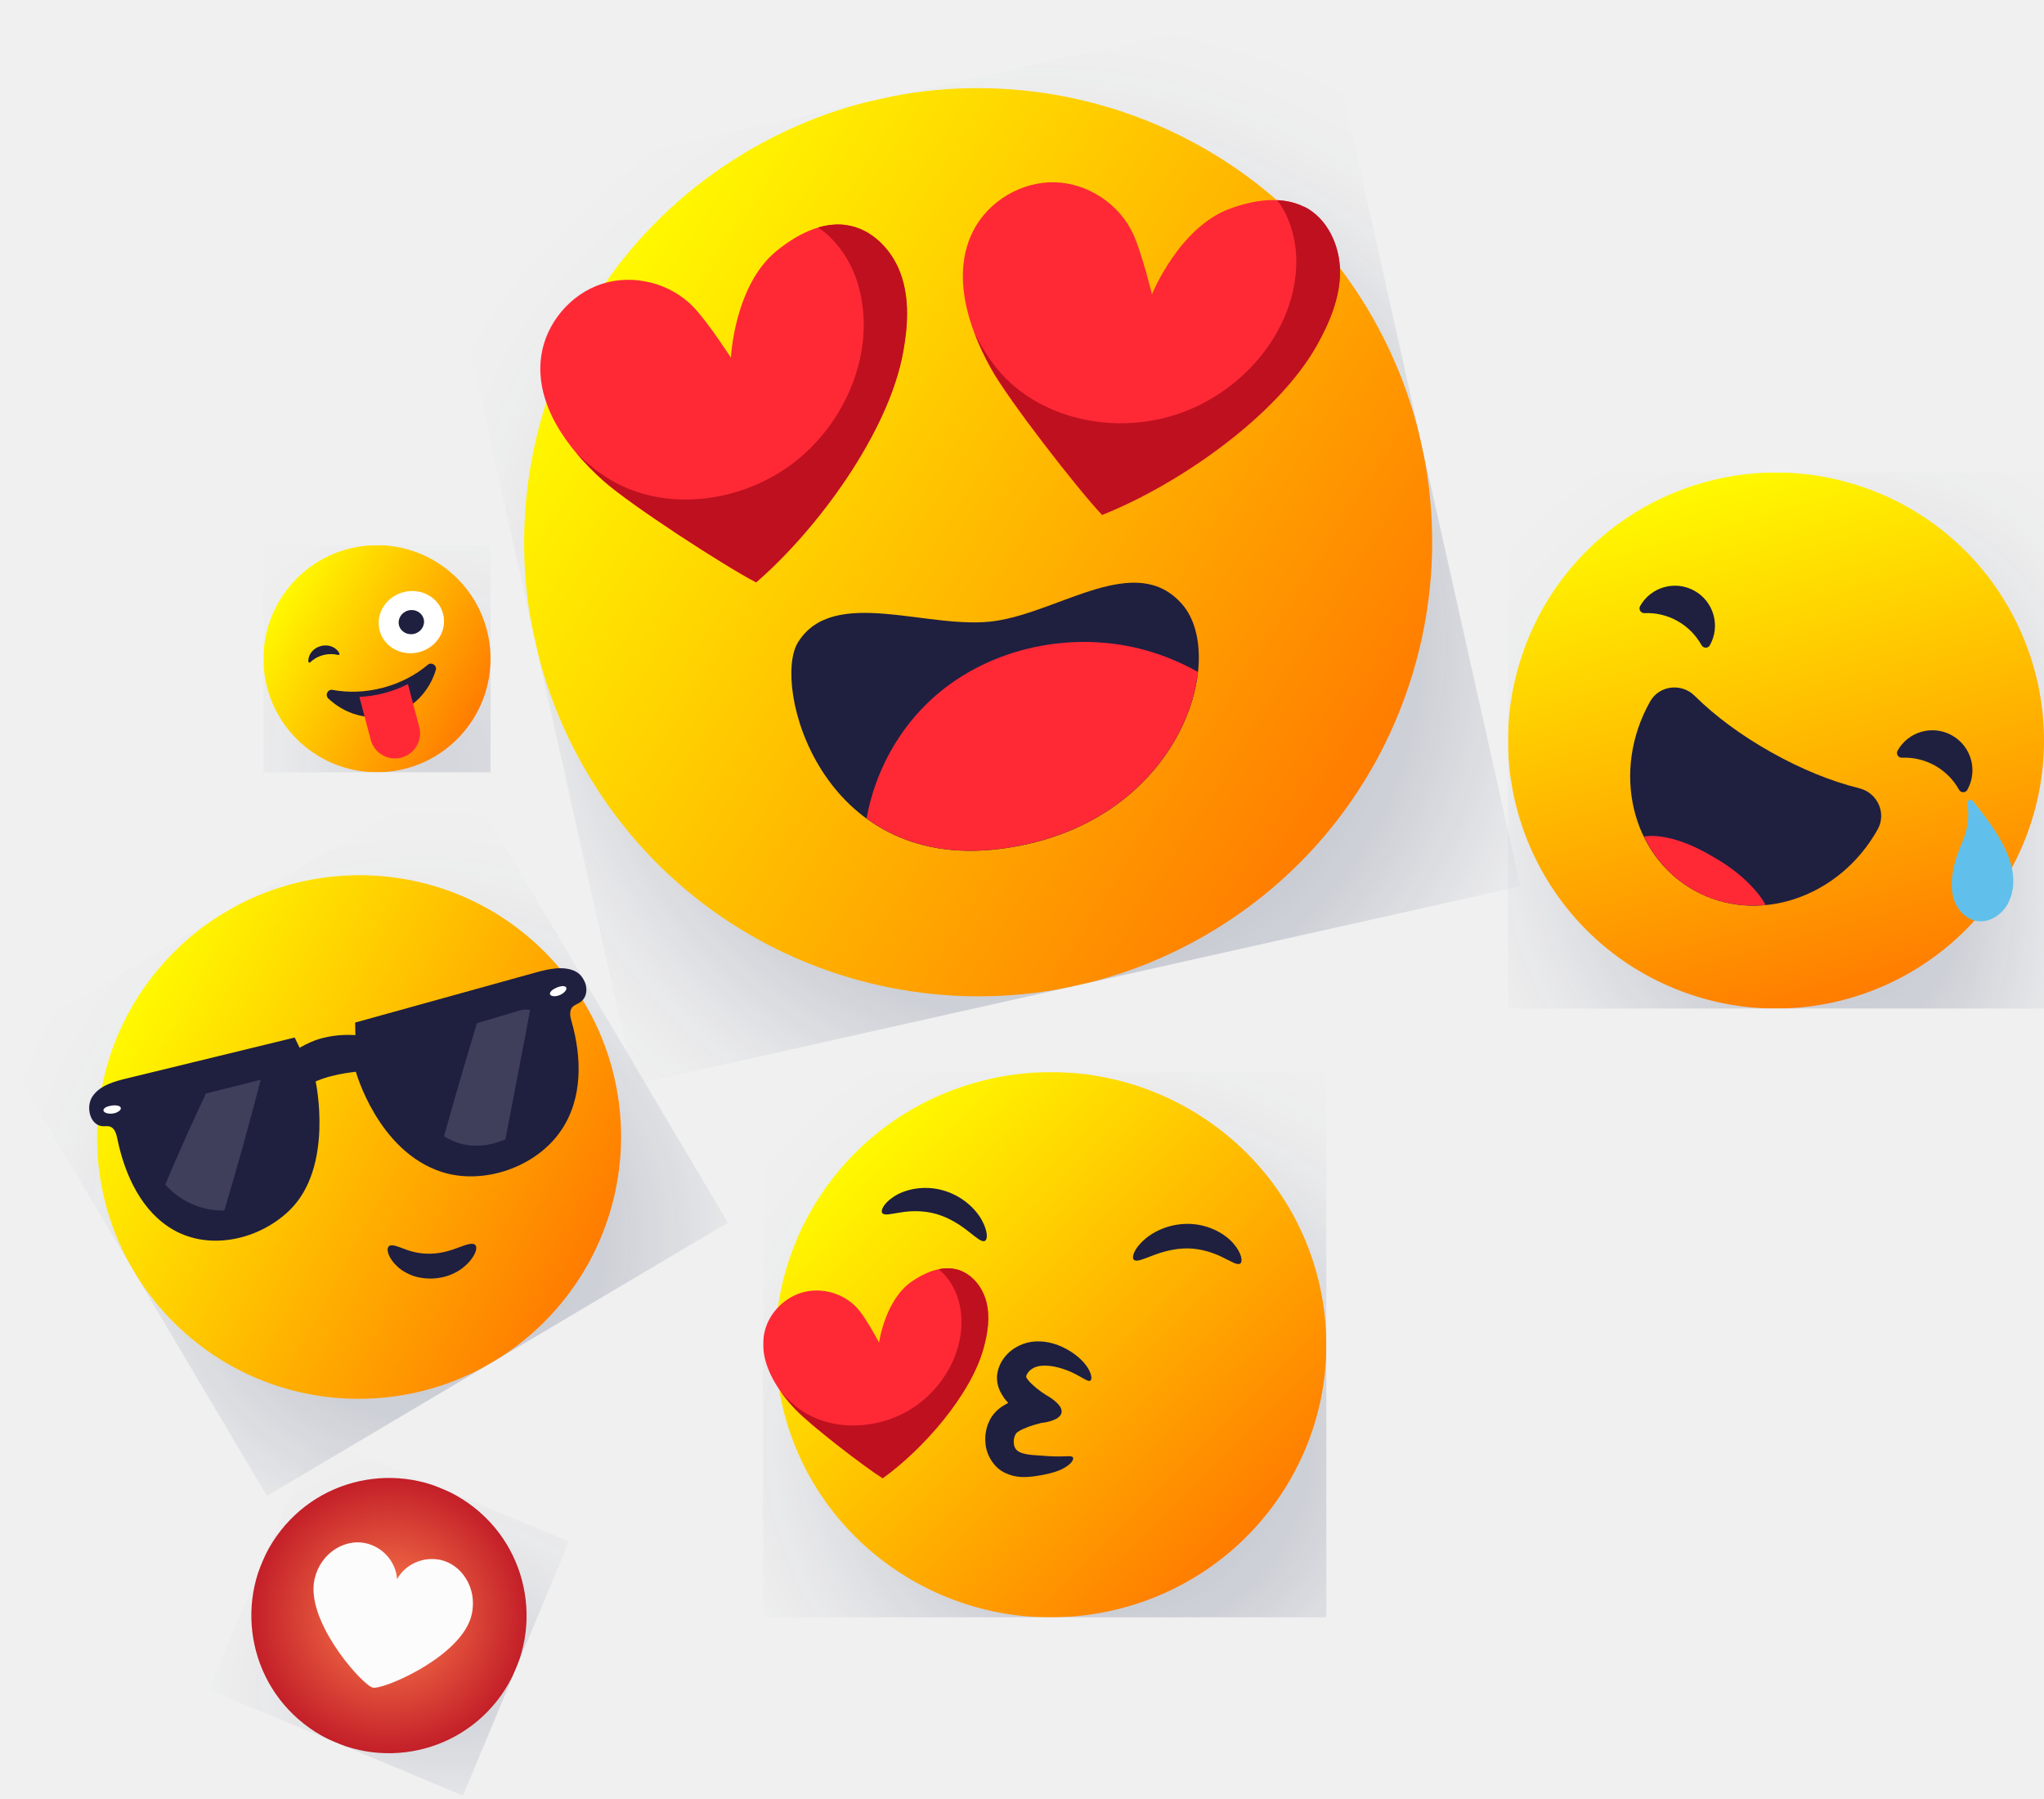
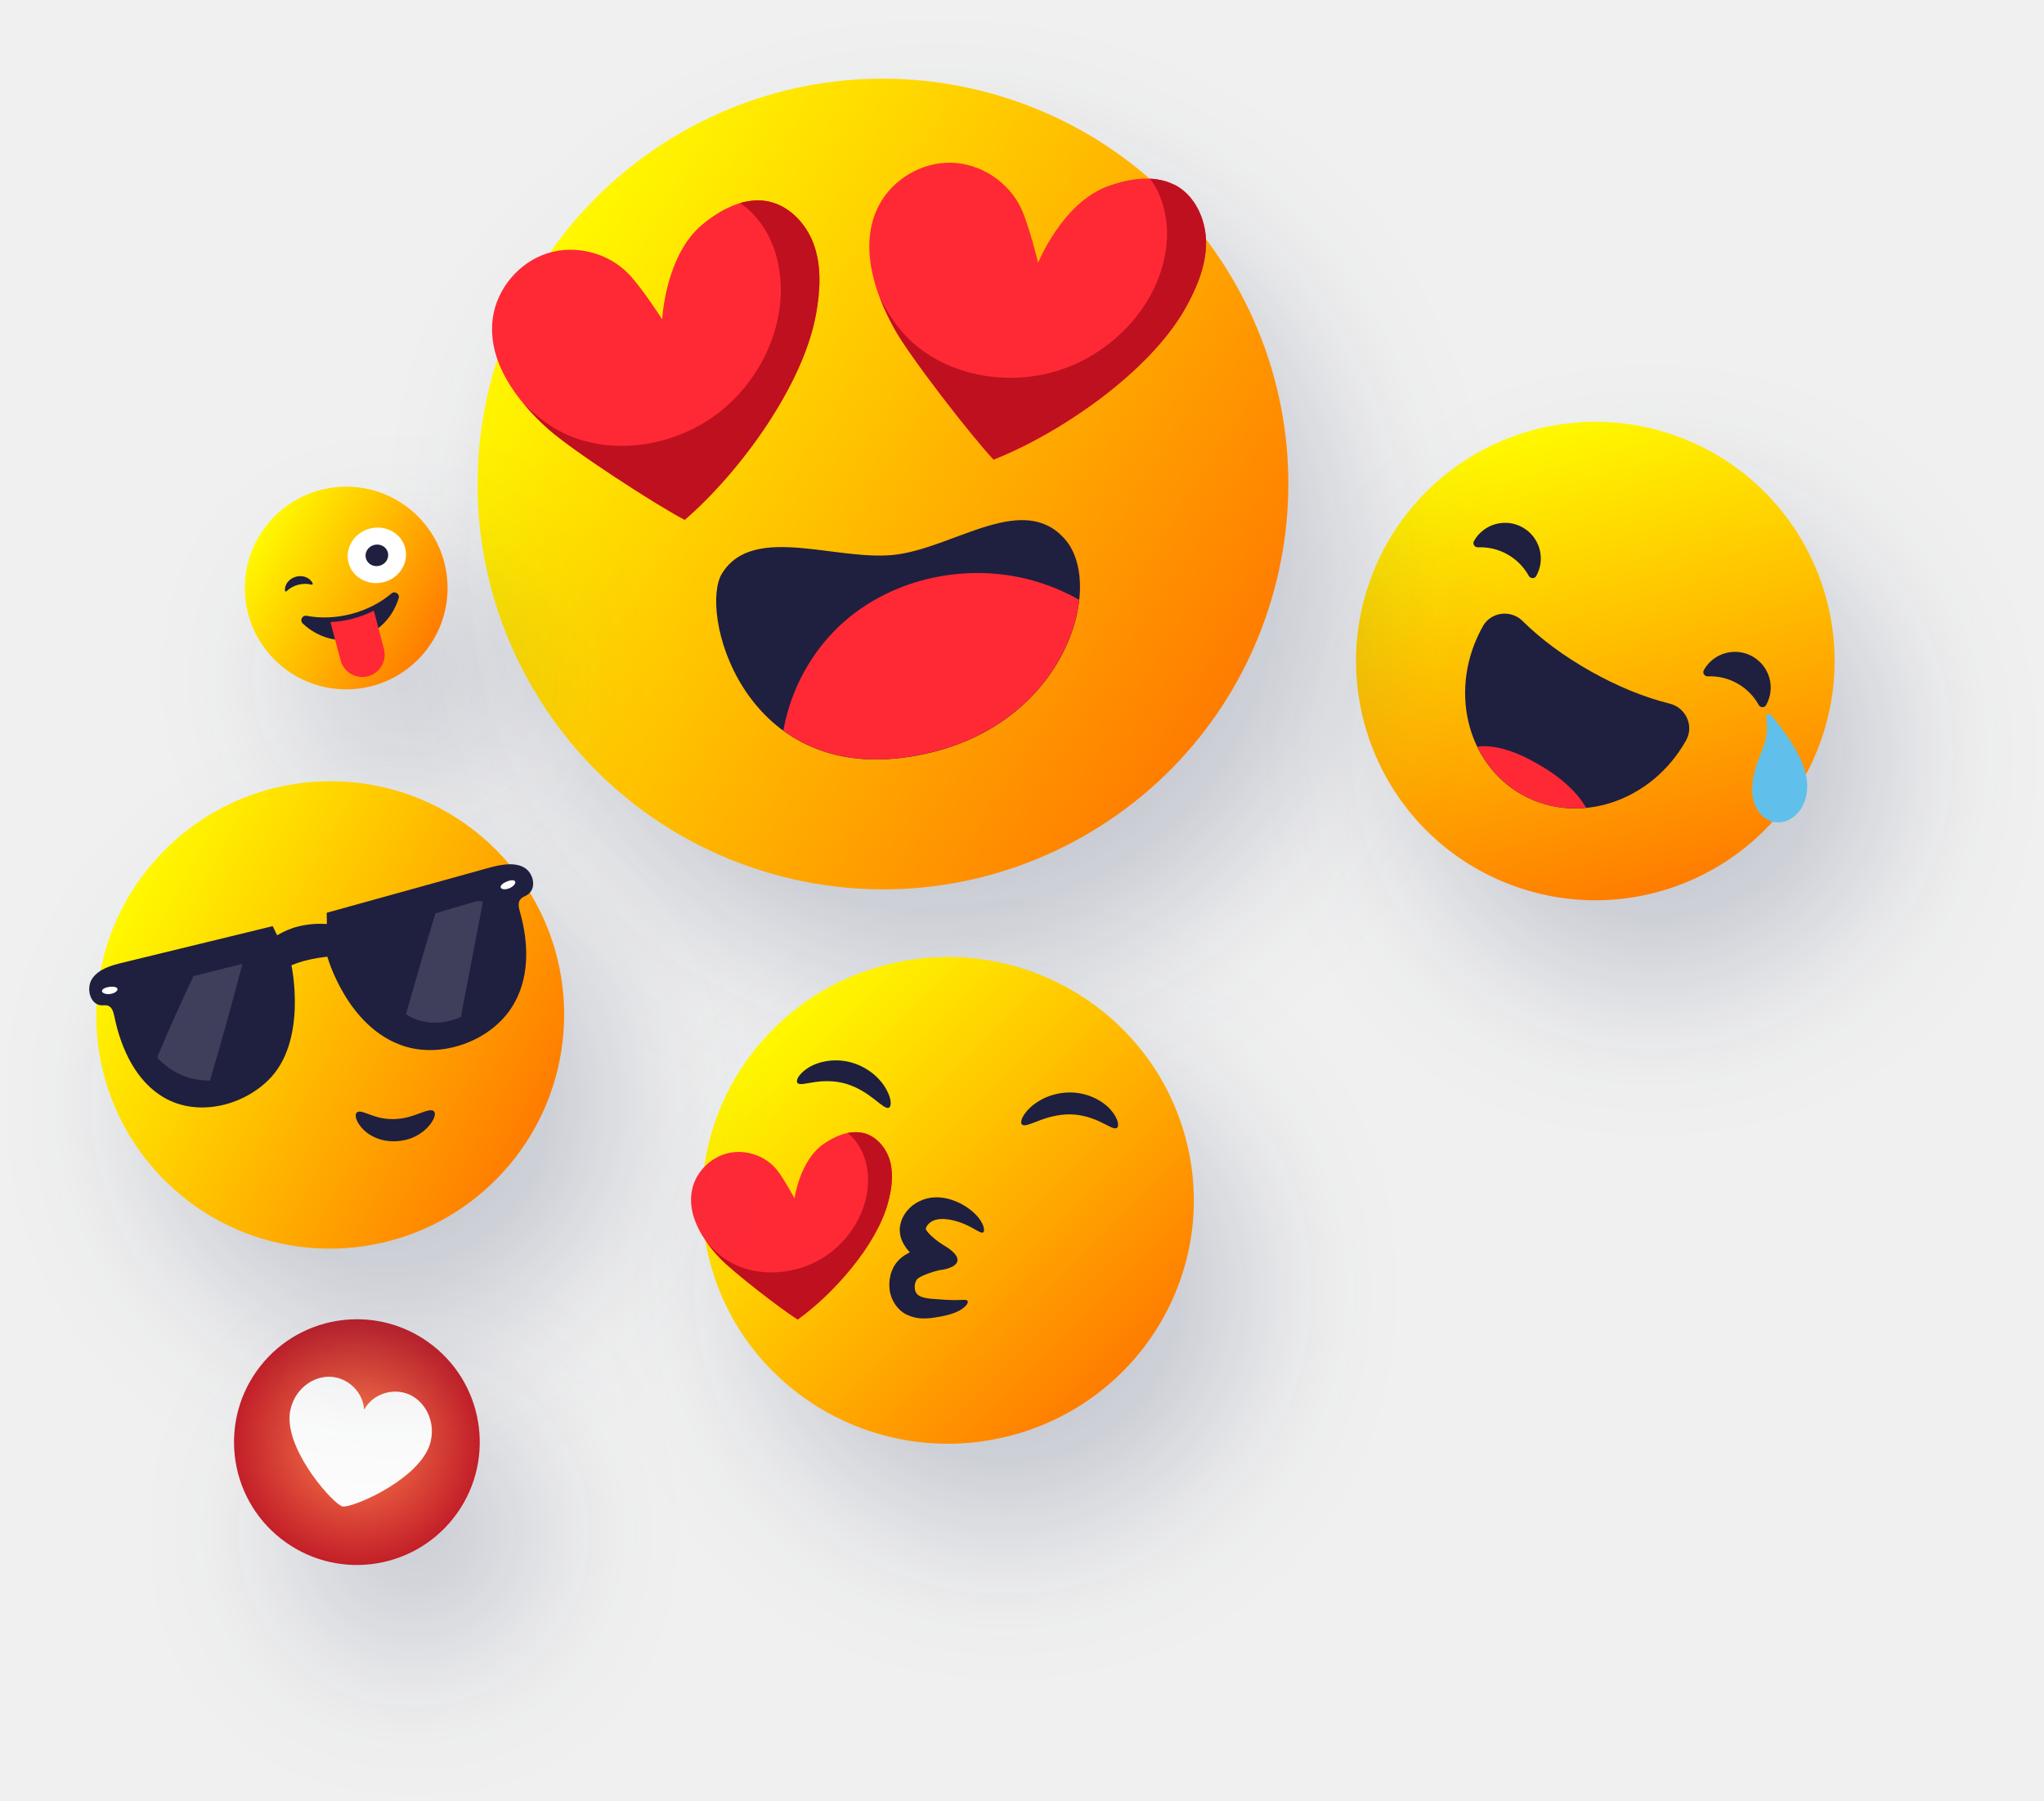
- <svg xmlns="http://www.w3.org/2000/svg" width="225" height="198" viewBox="0 0 225 198" fill="none">
-   <g clip-path="url(#clip0_44_64)">
-     <g filter="url(#filter0_d_44_64)">
-       <path d="M223.158 91.746C228.815 76.471 221.017 59.503 205.742 53.846C190.467 48.19 173.499 55.987 167.843 71.262C162.186 86.537 169.983 103.506 185.258 109.162C200.533 114.819 217.502 107.021 223.158 91.746Z" fill="url(#paint0_linear_44_64)" />
-       <path d="M215.648 86.922C215.843 87.277 216.358 87.29 216.559 86.935C216.559 86.935 216.559 86.935 216.559 86.929C217.75 84.807 216.994 82.129 214.872 80.938C212.75 79.746 210.066 80.503 208.881 82.618C208.881 82.618 208.881 82.618 208.881 82.625C208.68 82.979 208.961 83.415 209.363 83.394C210.595 83.341 211.853 83.622 213.004 84.265C214.156 84.914 215.046 85.838 215.642 86.915L215.648 86.922Z" fill="#1F1F40" />
-       <path d="M187.307 71.011C187.501 71.365 188.016 71.379 188.217 71.024C188.217 71.024 188.217 71.024 188.217 71.017C189.409 68.895 188.652 66.218 186.53 65.026C184.408 63.835 181.731 64.591 180.539 66.707C180.539 66.707 180.539 66.707 180.539 66.713C180.338 67.068 180.619 67.503 181.021 67.483C182.253 67.429 183.511 67.704 184.663 68.353C185.814 69.002 186.704 69.933 187.3 71.011H187.307Z" fill="#1F1F40" />
-       <path d="M186.543 76.58C185.097 75.141 182.647 75.429 181.643 77.203L181.623 77.243C177.373 84.814 179.541 94.098 186.456 97.98C193.378 101.863 202.428 98.877 206.678 91.307L206.699 91.266C207.689 89.486 206.658 87.25 204.677 86.761C201.591 85.998 198.278 84.653 194.978 82.799C191.677 80.944 188.799 78.816 186.543 76.58Z" fill="#1F1F40" />
-       <path d="M186.463 97.98C188.933 99.366 191.664 99.861 194.362 99.6C194.362 99.6 192.976 96.769 188.538 94.279C183.685 91.38 180.961 92.076 180.961 92.076C182.146 94.513 183.993 96.595 186.463 97.974V97.98Z" fill="#FF2936" />
-       <path d="M221.385 95.222C221.753 96.615 221.74 98.014 221.084 99.332C220.461 100.598 219.082 101.575 217.69 101.381C216.438 101.207 215.447 100.143 215.066 98.938C214.457 96.976 215.193 94.546 215.983 92.732C216.632 91.246 216.786 89.914 216.572 88.421C216.518 88.08 216.94 87.886 217.161 88.154C218.768 90.135 220.715 92.665 221.385 95.222Z" fill="#61C0EB" />
-     </g>
+ <svg xmlns="http://www.w3.org/2000/svg" width="252" height="222" viewBox="0 0 252 222" fill="none">
+   <g filter="url(#filter0_d_44_64)">
+     <path d="M224.342 91.746C229.998 76.471 222.201 59.503 206.926 53.846C191.651 48.19 174.683 55.987 169.026 71.262C163.37 86.537 171.167 103.506 186.442 109.162C201.717 114.819 218.685 107.021 224.342 91.746Z" fill="url(#paint0_linear_44_64)" />
+     <path d="M216.832 86.922C217.026 87.277 217.542 87.29 217.742 86.935C217.742 86.935 217.742 86.936 217.742 86.929C218.934 84.807 218.178 82.129 216.056 80.938C213.934 79.746 211.249 80.503 210.065 82.618C210.065 82.618 210.065 82.618 210.065 82.625C209.864 82.979 210.145 83.415 210.546 83.394C211.778 83.341 213.037 83.622 214.188 84.265C215.339 84.914 216.23 85.838 216.825 86.915L216.832 86.922Z" fill="#1F1F40" />
+     <path d="M188.49 71.011C188.684 71.365 189.2 71.379 189.401 71.024C189.401 71.024 189.401 71.024 189.401 71.017C190.592 68.895 189.836 66.218 187.714 65.026C185.592 63.835 182.914 64.591 181.723 66.707C181.723 66.707 181.723 66.707 181.723 66.713C181.522 67.068 181.803 67.503 182.205 67.483C183.436 67.43 184.695 67.704 185.846 68.353C186.998 69.002 187.888 69.933 188.484 71.011H188.49Z" fill="#1F1F40" />
+     <path d="M187.727 76.58C186.281 75.141 183.831 75.429 182.827 77.203L182.807 77.243C178.556 84.814 180.725 94.098 187.64 97.98C194.561 101.863 203.611 98.877 207.862 91.307L207.882 91.266C208.873 89.486 207.842 87.25 205.861 86.761C202.775 85.998 199.461 84.653 196.161 82.799C192.861 80.944 189.983 78.816 187.727 76.58Z" fill="#1F1F40" />
+     <path d="M187.647 97.98C190.117 99.366 192.848 99.861 195.546 99.6C195.546 99.6 194.16 96.769 189.722 94.279C184.869 91.38 182.145 92.076 182.145 92.076C183.329 94.513 185.177 96.595 187.647 97.974V97.98Z" fill="#FF2936" />
+     <path d="M222.568 95.222C222.937 96.615 222.923 98.014 222.267 99.332C221.645 100.598 220.266 101.575 218.873 101.381C217.622 101.207 216.631 100.143 216.249 98.938C215.64 96.976 216.377 94.546 217.166 92.732C217.816 91.246 217.97 89.914 217.756 88.421C217.702 88.08 218.124 87.886 218.345 88.154C219.951 90.135 221.899 92.665 222.568 95.222Z" fill="#61C0EB" />
  </g>
-   <g clip-path="url(#clip1_44_64)">
-     <g filter="url(#filter1_d_44_64)">
-       <path d="M132.418 103.094C156.395 89.428 164.754 58.912 151.088 34.934C137.422 10.957 106.906 2.598 82.929 16.264C58.951 29.93 50.592 60.446 64.258 84.424C77.924 108.401 108.44 116.76 132.418 103.094Z" fill="url(#paint1_linear_44_64)" />
-       <path d="M130.141 66.519C135.296 72.465 129.814 90.999 109.997 93.443C90.189 95.885 84.976 75.318 87.839 70.698C91.755 64.391 102.311 69.419 109.563 68.345C116.806 67.274 125.07 60.668 130.141 66.519Z" fill="#1F1F40" />
-       <path d="M102.856 76.676C98.943 80.121 96.297 84.973 95.39 90.088C98.945 92.682 103.743 94.21 109.994 93.433C124.186 91.688 131.025 81.68 131.868 73.957C130.053 72.933 128.122 72.132 126.11 71.567C118.141 69.349 109.063 71.204 102.856 76.676Z" fill="#FF2936" />
-       <path d="M93.106 24.759C90.333 24.405 87.614 25.873 85.45 27.643C80.834 31.422 80.455 39.362 80.455 39.362C80.455 39.362 77.948 35.477 76.353 33.813C73.833 31.164 69.754 30.118 66.274 31.239C62.794 32.359 60.083 35.577 59.576 39.194C58.839 44.468 62.432 49.364 66.407 52.91C69.386 55.571 79.692 62.261 83.233 64.101C90.024 58.229 97.842 47.546 99.421 38.715C99.93 35.896 100.115 32.922 99.168 30.222C98.222 27.521 95.936 25.131 93.089 24.773L93.106 24.759Z" fill="#FF2936" />
-       <path d="M93.106 24.759C92.071 24.627 91.052 24.752 90.059 25.036C92.202 26.463 93.759 28.882 94.479 31.405C96.534 38.553 93.136 46.619 87.178 51.072C81.486 55.32 73.255 56.425 67.156 52.784C65.792 51.97 64.58 50.956 63.442 49.853C64.36 50.943 65.367 51.972 66.414 52.898C69.393 55.559 79.699 62.248 83.24 64.089C90.031 58.217 97.849 47.534 99.428 38.703C99.938 35.884 100.122 32.91 99.176 30.209C98.23 27.509 95.943 25.119 93.096 24.761L93.106 24.759Z" fill="#BF101F" />
-       <path d="M143.557 22.767C141.049 21.515 138.008 22.009 135.384 22.969C129.78 25.021 126.807 32.391 126.807 32.391C126.807 32.391 125.709 27.901 124.762 25.801C123.25 22.471 119.745 20.146 116.089 20.062C112.433 19.979 108.819 22.124 107.143 25.38C104.711 30.122 106.498 35.93 109.094 40.583C111.036 44.076 118.575 53.779 121.307 56.681C129.656 53.372 140.544 45.848 144.949 38.022C146.349 35.522 147.506 32.776 147.499 29.917C147.489 27.049 146.114 24.05 143.557 22.767Z" fill="#FF2936" />
-       <path d="M143.557 22.767C142.624 22.303 141.621 22.081 140.594 22.031C142.15 24.077 142.819 26.881 142.68 29.503C142.269 36.932 136.408 43.436 129.322 45.674C122.548 47.822 114.412 46.15 109.856 40.702C108.838 39.489 108.026 38.127 107.305 36.713C107.811 38.05 108.432 39.342 109.108 40.558C111.051 44.052 118.59 53.755 121.322 56.657C129.671 53.348 140.559 45.824 144.964 37.998C146.363 35.498 147.521 32.752 147.514 29.893C147.504 27.025 146.129 24.026 143.572 22.743L143.557 22.767Z" fill="#BF101F" />
-     </g>
+   <g filter="url(#filter1_d_44_64)">
+     <path d="M133.602 103.094C157.579 89.428 165.938 58.912 152.272 34.934C138.606 10.957 108.09 2.598 84.112 16.264C60.135 29.93 51.776 60.446 65.442 84.424C79.108 108.401 109.624 116.76 133.602 103.094Z" fill="url(#paint1_linear_44_64)" />
+     <path d="M131.325 66.519C136.479 72.465 130.998 90.999 111.18 93.443C91.372 95.885 86.159 75.318 89.022 70.698C92.938 64.391 103.494 69.419 110.747 68.346C117.99 67.274 126.254 60.668 131.325 66.519Z" fill="#1F1F40" />
+     <path d="M104.04 76.676C100.127 80.121 97.481 84.973 96.573 90.088C100.128 92.682 104.926 94.21 111.178 93.433C125.369 91.688 132.209 81.68 133.051 73.957C131.237 72.933 129.306 72.132 127.293 71.567C119.325 69.349 110.247 71.204 104.04 76.676Z" fill="#FF2936" />
+     <path d="M94.29 24.759C91.516 24.405 88.798 25.873 86.634 27.643C82.018 31.422 81.639 39.362 81.639 39.362C81.639 39.362 79.132 35.477 77.537 33.813C75.016 31.164 70.938 30.118 67.457 31.239C63.977 32.359 61.267 35.577 60.76 39.194C60.022 44.468 63.615 49.364 67.59 52.91C70.569 55.571 80.875 62.261 84.417 64.101C91.207 58.229 99.025 47.546 100.605 38.715C101.114 35.896 101.298 32.922 100.352 30.222C99.406 27.521 97.12 25.131 94.272 24.773L94.29 24.759Z" fill="#FF2936" />
+     <path d="M94.29 24.759C93.255 24.627 92.236 24.752 91.243 25.036C93.386 26.463 94.943 28.882 95.663 31.405C97.718 38.553 94.32 46.619 88.362 51.072C82.669 55.32 74.439 56.425 68.339 52.784C66.975 51.97 65.764 50.956 64.626 49.853C65.543 50.943 66.551 51.972 67.598 52.898C70.576 55.559 80.882 62.249 84.424 64.089C91.215 58.217 99.033 47.534 100.612 38.703C101.121 35.884 101.306 32.91 100.359 30.209C99.413 27.509 97.127 25.119 94.28 24.761L94.29 24.759Z" fill="#BF101F" />
+     <path d="M144.741 22.767C142.232 21.515 139.192 22.009 136.567 22.969C130.964 25.021 127.99 32.391 127.99 32.391C127.99 32.391 126.892 27.901 125.946 25.801C124.434 22.471 120.929 20.146 117.273 20.062C113.616 19.979 110.003 22.124 108.327 25.38C105.895 30.122 107.682 35.93 110.277 40.583C112.219 44.076 119.759 53.779 122.491 56.681C130.84 53.372 141.727 45.848 146.133 38.022C147.532 35.522 148.69 32.776 148.682 29.917C148.673 27.049 147.297 24.05 144.741 22.767Z" fill="#FF2936" />
+     <path d="M144.74 22.767C143.807 22.303 142.804 22.081 141.777 22.031C143.334 24.077 144.002 26.881 143.864 29.503C143.453 36.932 137.591 43.436 130.506 45.674C123.732 47.822 115.595 46.15 111.039 40.702C110.022 39.489 109.209 38.127 108.489 36.713C108.995 38.05 109.616 39.342 110.292 40.559C112.234 44.052 119.774 53.755 122.506 56.657C130.855 53.348 141.742 45.824 146.148 37.998C147.547 35.498 148.705 32.752 148.697 29.893C148.688 27.025 147.312 24.026 144.756 22.743L144.74 22.767Z" fill="#BF101F" />
  </g>
-   <g clip-path="url(#clip2_44_64)">
-     <g filter="url(#filter2_d_44_64)">
-       <path d="M41.981 84.989C48.877 84.723 54.253 78.916 53.986 72.019C53.72 65.123 47.914 59.747 41.017 60.014C34.12 60.28 28.745 66.086 29.011 72.983C29.277 79.88 35.084 85.255 41.981 84.989Z" fill="url(#paint2_linear_44_64)" />
-       <path d="M37.232 72.083C37.326 72.108 37.405 72.004 37.363 71.916C37.031 71.235 36.177 70.876 35.319 71.104C34.465 71.329 33.899 72.062 33.945 72.819C33.951 72.917 34.07 72.968 34.14 72.901C34.514 72.537 35.006 72.251 35.581 72.102C36.156 71.95 36.724 71.956 37.229 72.087L37.232 72.083Z" fill="#1F1F40" />
-       <path d="M48.771 67.553C49.251 69.374 48.077 71.266 46.15 71.773C44.222 72.281 42.27 71.217 41.786 69.395C41.306 67.571 42.48 65.683 44.407 65.175C46.335 64.667 48.29 65.732 48.771 67.553Z" fill="white" />
-       <path d="M46.637 68.115C46.822 68.824 46.369 69.557 45.618 69.754C44.87 69.952 44.113 69.538 43.924 68.83C43.739 68.121 44.192 67.389 44.94 67.191C45.688 66.993 46.448 67.407 46.633 68.115H46.637Z" fill="#1F1F40" />
-       <path d="M36.614 75.93C36.085 75.829 35.745 76.498 36.134 76.869C37.934 78.578 40.47 79.357 42.948 78.703C45.429 78.049 47.247 76.121 47.971 73.747C48.129 73.233 47.503 72.819 47.092 73.166C45.763 74.291 44.082 75.185 42.154 75.693C40.226 76.2 38.323 76.252 36.614 75.93Z" fill="#1F1F40" />
-       <path d="M42.309 76.279C41.382 76.526 40.461 76.66 39.56 76.702L40.5 80.26L40.655 80.847L40.807 81.418C41.196 82.893 42.711 83.775 44.185 83.385C45.66 82.996 46.542 81.482 46.153 80.007L46.001 79.436L45.846 78.849L44.906 75.291C44.103 75.699 43.234 76.033 42.306 76.279H42.309Z" fill="#FF2936" />
-     </g>
+   <g filter="url(#filter2_d_44_64)">
+     <path d="M43.164 84.989C50.061 84.723 55.436 78.916 55.17 72.019C54.904 65.123 49.097 59.747 42.201 60.014C35.304 60.28 29.929 66.086 30.195 72.983C30.461 79.88 36.268 85.255 43.164 84.989Z" fill="url(#paint2_linear_44_64)" />
+     <path d="M38.416 72.084C38.51 72.108 38.589 72.004 38.546 71.916C38.215 71.235 37.36 70.876 36.503 71.104C35.648 71.329 35.083 72.062 35.129 72.819C35.135 72.917 35.253 72.968 35.323 72.901C35.697 72.537 36.19 72.251 36.764 72.102C37.339 71.95 37.908 71.956 38.412 72.087L38.416 72.084Z" fill="#1F1F40" />
+     <path d="M49.954 67.553C50.435 69.374 49.261 71.266 47.333 71.773C45.405 72.281 43.453 71.217 42.97 69.395C42.489 67.571 43.663 65.683 45.591 65.175C47.519 64.667 49.474 65.732 49.954 67.553Z" fill="white" />
+     <path d="M47.82 68.115C48.006 68.824 47.553 69.557 46.802 69.754C46.054 69.952 45.297 69.538 45.108 68.83C44.922 68.121 45.376 67.389 46.123 67.191C46.871 66.993 47.632 67.407 47.817 68.115H47.82Z" fill="#1F1F40" />
+     <path d="M37.798 75.93C37.269 75.829 36.928 76.498 37.317 76.869C39.117 78.578 41.653 79.357 44.131 78.703C46.612 78.049 48.431 76.121 49.154 73.747C49.312 73.233 48.686 72.819 48.276 73.166C46.947 74.291 45.266 75.185 43.338 75.693C41.41 76.2 39.507 76.252 37.798 75.93Z" fill="#1F1F40" />
+     <path d="M43.493 76.279C42.566 76.526 41.644 76.66 40.744 76.702L41.684 80.26L41.839 80.847L41.991 81.418C42.38 82.893 43.894 83.775 45.369 83.385C46.844 82.996 47.725 81.482 47.336 80.007L47.184 79.436L47.029 78.849L46.09 75.291C45.287 75.699 44.417 76.033 43.49 76.279H43.493Z" fill="#FF2936" />
  </g>
-   <g clip-path="url(#clip3_44_64)">
-     <g filter="url(#filter3_d_44_64)">
-       <path d="M121.933 177.36C138.318 173.94 148.799 158.026 145.343 141.814C141.887 125.602 125.803 115.232 109.419 118.651C93.034 122.071 82.553 137.985 86.009 154.197C89.465 170.409 105.549 180.779 121.933 177.36Z" fill="url(#paint3_linear_44_64)" />
-       <path d="M105.179 139.687C103.517 139.325 101.8 140.066 100.403 141.015C97.416 143.039 96.768 147.765 96.768 147.765C96.768 147.765 95.453 145.307 94.585 144.232C93.206 142.515 90.795 141.684 88.631 142.172C86.467 142.66 84.658 144.44 84.165 146.581C83.444 149.699 85.362 152.816 87.581 155.139C89.243 156.883 95.124 161.419 97.17 162.702C101.581 159.539 106.868 153.557 108.284 148.362C108.741 146.699 109.005 144.937 108.576 143.265C108.147 141.602 106.887 140.057 105.188 139.687H105.179Z" fill="#FF2936" />
-       <path d="M105.179 139.687C104.558 139.551 103.937 139.569 103.325 139.696C104.539 140.663 105.361 142.19 105.663 143.735C106.53 148.117 104.055 152.771 100.22 155.12C96.558 157.37 91.526 157.596 88.028 155.102C87.252 154.551 86.567 153.873 85.936 153.16C86.43 153.864 86.996 154.524 87.571 155.13C89.233 156.873 95.115 161.41 97.16 162.693C101.571 159.53 106.859 153.548 108.274 148.352C108.731 146.69 108.996 144.928 108.567 143.256C108.137 141.593 106.877 140.048 105.179 139.678V139.687Z" fill="#BF101F" />
-       <path d="M119.754 150.566C119.279 149.798 118.311 148.858 116.814 148.19C116.056 147.864 115.115 147.584 113.982 147.639C112.859 147.693 111.517 148.217 110.622 149.328C110.165 149.88 109.809 150.63 109.745 151.488C109.709 152.627 110.183 153.358 110.567 153.919C110.704 154.099 110.85 154.253 110.987 154.407C110.759 154.533 110.521 154.66 110.284 154.813C109.992 155.021 109.681 155.265 109.38 155.636C109.042 156.051 108.932 156.34 108.768 156.702C108.503 157.407 108.412 158.12 108.476 158.807C108.558 160.163 109.444 161.581 110.667 162.123C111.855 162.675 112.868 162.584 113.645 162.512C115.133 162.313 116.357 162.024 117.179 161.545C117.992 161.075 118.238 160.569 118.101 160.398C117.955 160.199 117.508 160.289 116.786 160.298C116.083 160.325 114.978 160.244 113.599 160.136C112.96 160.081 112.339 159.937 112.019 159.684C111.727 159.458 111.59 159.142 111.59 158.626C111.59 158.383 111.663 158.13 111.763 157.913C111.937 157.642 111.846 157.741 112.147 157.524C112.686 157.19 113.654 156.846 114.558 156.63L114.631 156.611C114.631 156.611 116.649 156.431 116.85 155.491C117.06 154.551 115.151 153.539 115.151 153.539C114.421 153.087 113.617 152.437 113.215 151.94C113.115 151.822 113.033 151.705 113.005 151.642C112.969 151.596 112.987 151.596 112.978 151.587C112.978 151.587 112.978 151.587 112.96 151.587C112.96 151.569 112.96 151.56 112.96 151.542C112.96 151.506 112.969 151.47 112.978 151.425C112.996 151.343 113.033 151.253 113.097 151.163C113.206 150.982 113.389 150.801 113.59 150.666C113.791 150.53 114.001 150.44 114.284 150.377C114.823 150.25 115.444 150.295 116.028 150.404C118.485 150.901 119.608 152.193 120.019 151.958C120.211 151.849 120.211 151.316 119.736 150.539L119.754 150.566ZM112.603 151.642H112.594C112.594 151.642 112.613 151.642 112.622 151.642C112.622 151.642 112.622 151.642 112.613 151.642H112.603Z" fill="#1F1F40" />
-       <path d="M108.411 136.578C108.055 136.741 107.48 136.208 106.612 135.539C105.754 134.861 104.548 134.048 103.105 133.623C101.672 133.208 100.238 133.262 99.188 133.434C98.128 133.587 97.389 133.822 97.133 133.524C96.895 133.262 97.261 132.413 98.466 131.654C99.644 130.904 101.717 130.398 103.873 131.03C106.019 131.663 107.471 133.145 108.101 134.337C108.758 135.548 108.731 136.443 108.402 136.578H108.411Z" fill="#1F1F40" />
-       <path d="M124.823 138.657C124.549 138.422 124.786 137.563 125.781 136.605C126.749 135.657 128.576 134.672 130.823 134.699C133.078 134.735 134.905 135.828 135.8 136.895C136.722 137.97 136.813 138.892 136.512 139.072C136.183 139.28 135.544 138.837 134.576 138.376C133.626 137.907 132.275 137.428 130.777 137.401C129.27 137.383 127.882 137.798 126.859 138.196C125.827 138.584 125.115 138.919 124.823 138.657Z" fill="#1F1F40" />
-     </g>
+   <g filter="url(#filter3_d_44_64)">
+     <path d="M123.117 177.36C139.502 173.94 149.982 158.026 146.527 141.814C143.071 125.602 126.987 115.232 110.602 118.651C94.218 122.071 83.737 137.985 87.193 154.197C90.648 170.409 106.732 180.779 123.117 177.36Z" fill="url(#paint3_linear_44_64)" />
+     <path d="M106.363 139.687C104.7 139.325 102.984 140.066 101.586 141.015C98.6 143.039 97.952 147.765 97.952 147.765C97.952 147.765 96.636 145.307 95.769 144.232C94.39 142.515 91.979 141.684 89.815 142.172C87.65 142.66 85.842 144.44 85.349 146.581C84.627 149.699 86.545 152.816 88.764 155.139C90.427 156.883 96.308 161.419 98.353 162.702C102.764 159.539 108.052 153.557 109.468 148.362C109.924 146.699 110.189 144.937 109.76 143.265C109.331 141.603 108.07 140.057 106.372 139.687H106.363Z" fill="#FF2936" />
+     <path d="M106.362 139.687C105.741 139.551 105.12 139.569 104.508 139.696C105.723 140.663 106.545 142.19 106.846 143.735C107.714 148.118 105.239 152.771 101.403 155.121C97.741 157.371 92.709 157.596 89.211 155.102C88.435 154.551 87.75 153.874 87.12 153.16C87.613 153.864 88.18 154.524 88.755 155.13C90.417 156.874 96.298 161.41 98.344 162.693C102.755 159.53 108.042 153.548 109.458 148.352C109.915 146.69 110.179 144.928 109.75 143.256C109.321 141.593 108.061 140.048 106.362 139.678V139.687Z" fill="#BF101F" />
+     <path d="M120.938 150.566C120.463 149.798 119.495 148.858 117.997 148.19C117.239 147.864 116.299 147.584 115.166 147.639C114.043 147.693 112.7 148.217 111.805 149.328C111.349 149.88 110.993 150.63 110.929 151.488C110.892 152.627 111.367 153.358 111.751 153.919C111.888 154.099 112.034 154.253 112.171 154.407C111.942 154.533 111.705 154.66 111.467 154.813C111.175 155.021 110.865 155.265 110.563 155.636C110.225 156.051 110.116 156.34 109.951 156.702C109.687 157.407 109.595 158.121 109.659 158.807C109.741 160.163 110.627 161.581 111.851 162.124C113.038 162.675 114.052 162.584 114.828 162.512C116.317 162.313 117.541 162.024 118.362 161.545C119.175 161.075 119.422 160.569 119.285 160.398C119.139 160.199 118.691 160.289 117.97 160.298C117.267 160.325 116.162 160.244 114.783 160.136C114.143 160.081 113.522 159.937 113.203 159.684C112.91 159.458 112.773 159.142 112.773 158.627C112.773 158.383 112.846 158.13 112.947 157.913C113.12 157.642 113.029 157.741 113.33 157.524C113.869 157.19 114.837 156.846 115.741 156.63L115.814 156.611C115.814 156.611 117.833 156.431 118.034 155.491C118.244 154.551 116.335 153.539 116.335 153.539C115.604 153.087 114.801 152.437 114.399 151.94C114.299 151.822 114.216 151.705 114.189 151.642C114.152 151.596 114.171 151.596 114.162 151.587C114.162 151.587 114.162 151.587 114.143 151.587C114.143 151.569 114.143 151.56 114.143 151.542C114.143 151.506 114.152 151.47 114.162 151.425C114.18 151.343 114.216 151.253 114.28 151.163C114.39 150.982 114.572 150.801 114.773 150.666C114.974 150.53 115.184 150.44 115.467 150.377C116.006 150.25 116.627 150.295 117.212 150.404C119.668 150.901 120.792 152.193 121.203 151.958C121.394 151.849 121.394 151.316 120.92 150.539L120.938 150.566ZM113.787 151.642H113.778C113.778 151.642 113.796 151.642 113.805 151.642C113.805 151.642 113.805 151.642 113.796 151.642H113.787Z" fill="#1F1F40" />
+     <path d="M109.595 136.578C109.239 136.741 108.664 136.208 107.796 135.539C106.937 134.861 105.732 134.048 104.289 133.624C102.855 133.208 101.422 133.262 100.371 133.434C99.312 133.587 98.572 133.822 98.317 133.524C98.079 133.262 98.444 132.413 99.65 131.654C100.828 130.904 102.901 130.398 105.056 131.03C107.202 131.663 108.654 133.145 109.285 134.337C109.942 135.548 109.915 136.443 109.586 136.578H109.595Z" fill="#1F1F40" />
+     <path d="M126.006 138.657C125.732 138.422 125.97 137.563 126.965 136.605C127.933 135.657 129.76 134.672 132.006 134.699C134.262 134.735 136.088 135.828 136.983 136.895C137.906 137.97 137.997 138.892 137.696 139.072C137.367 139.28 136.728 138.837 135.76 138.376C134.81 137.907 133.458 137.428 131.96 137.401C130.454 137.383 129.065 137.798 128.043 138.196C127.011 138.584 126.298 138.919 126.006 138.657Z" fill="#1F1F40" />
  </g>
-   <g clip-path="url(#clip4_44_64)">
-     <g filter="url(#filter4_d_44_64)">
-       <path d="M54.721 187.181C59.895 180.606 58.758 171.082 52.184 165.908C45.609 160.735 36.085 161.871 30.911 168.446C25.738 175.02 26.874 184.544 33.449 189.718C40.023 194.891 49.547 193.755 54.721 187.181Z" fill="url(#paint4_radial_44_64)" />
-       <path d="M51.927 177.674C52.575 174.774 50.801 172.2 48.521 171.693C46.601 171.266 44.598 172.163 43.707 173.815C43.605 171.941 42.174 170.272 40.255 169.845C37.973 169.334 35.273 170.906 34.624 173.808C33.641 178.201 39.259 184.741 40.806 185.638C40.833 185.657 40.865 185.674 40.899 185.687C40.95 185.709 40.995 185.728 41.03 185.739C41.033 185.74 41.036 185.741 41.043 185.741C41.046 185.742 41.049 185.743 41.055 185.746C41.094 185.755 41.143 185.757 41.197 185.755C41.232 185.755 41.266 185.752 41.302 185.749C43.082 185.593 50.949 182.072 51.93 177.675L51.927 177.674Z" fill="#FCFCFC" />
-     </g>
+   <g filter="url(#filter4_d_44_64)">
+     <path d="M55.904 187.181C61.078 180.606 59.942 171.082 53.367 165.908C46.792 160.735 37.269 161.871 32.095 168.446C26.922 175.021 28.058 184.544 34.632 189.718C41.207 194.891 50.731 193.755 55.904 187.181Z" fill="url(#paint4_radial_44_64)" />
+     <path d="M53.11 177.674C53.758 174.774 51.985 172.2 49.704 171.693C47.785 171.266 45.782 172.163 44.891 173.815C44.788 171.941 43.358 170.272 41.438 169.845C39.156 169.334 36.457 170.906 35.808 173.808C34.825 178.201 40.443 184.741 41.989 185.638C42.017 185.657 42.049 185.674 42.082 185.687C42.134 185.709 42.179 185.728 42.214 185.739C42.217 185.74 42.22 185.741 42.227 185.741C42.23 185.742 42.233 185.743 42.239 185.746C42.278 185.755 42.326 185.757 42.381 185.755C42.416 185.755 42.449 185.752 42.486 185.749C44.265 185.593 52.132 182.072 53.113 177.675L53.11 177.674Z" fill="#FCFCFC" />
  </g>
-   <g clip-path="url(#clip5_44_64)">
-     <g filter="url(#filter5_d_44_64)">
-       <path d="M60.238 145.159C71.323 133.712 71.036 115.47 59.597 104.415C48.158 93.359 29.899 93.677 18.814 105.124C7.729 116.571 8.016 134.812 19.455 145.868C30.894 156.923 49.153 156.606 60.238 145.159Z" fill="url(#paint5_linear_44_64)" />
-       <path d="M63.267 106.87C61.919 106.267 60.282 106.667 58.791 107.084C52.225 108.903 45.662 110.726 39.095 112.545L39.12 113.927C38.029 113.862 36.861 113.917 35.61 114.225C34.635 114.458 33.776 114.865 32.979 115.317L32.441 114.193C26.281 115.689 20.116 117.189 13.96 118.691C12.565 119.029 11.048 119.448 10.215 120.619C9.382 121.791 9.902 123.894 11.33 123.956C11.588 123.966 11.856 123.915 12.097 123.989C12.63 124.155 12.809 124.8 12.92 125.344C13.733 129.314 15.591 133.376 19.119 135.377C23.146 137.659 28.533 136.438 31.859 133.219C36.798 128.449 34.746 119.02 34.746 119.02C35.341 118.775 35.961 118.55 36.652 118.398C37.495 118.183 38.355 118.053 39.175 117.96C39.175 117.96 41.6 126.734 48.648 128.993C53.238 130.46 59.038 128.458 61.779 124.401C64.186 120.846 64.031 116.324 62.914 112.412C62.758 111.874 62.625 111.214 63.056 110.796C63.254 110.604 63.528 110.516 63.769 110.373C65.1 109.584 64.595 107.472 63.251 106.866L63.267 106.87Z" fill="#1F1F40" />
-       <path d="M13.296 121.923C13.365 122.154 12.974 122.48 12.409 122.557C11.844 122.635 11.38 122.436 11.386 122.195C11.39 121.949 11.795 121.749 12.29 121.68C12.785 121.61 13.227 121.693 13.296 121.923Z" fill="white" />
-       <path d="M60.543 109.42C60.481 109.179 60.825 108.887 61.287 108.694C61.75 108.501 62.198 108.466 62.322 108.677C62.447 108.887 62.151 109.293 61.631 109.514C61.105 109.737 60.61 109.658 60.546 109.425L60.543 109.42Z" fill="white" />
-       <path d="M58.349 111.16C58.006 111.086 57.643 111.091 57.289 111.193L52.498 112.616C51.249 116.751 50.04 120.897 48.874 125.057C50.072 125.818 51.461 126.214 53.053 126.07C53.937 125.993 54.807 125.755 55.635 125.399C56.409 121.356 57.183 117.313 57.962 113.267C58.095 112.564 58.224 111.865 58.349 111.16Z" fill="#3F3F5B" />
-       <path d="M22.668 120.359C21.099 123.667 19.605 127.012 18.19 130.385C20.002 132.388 22.386 133.272 24.696 133.23C26.122 128.455 27.46 123.657 28.702 118.835L22.665 120.354L22.668 120.359Z" fill="#3F3F5B" />
-       <path d="M52.316 137.023C52.573 137.285 52.41 137.984 51.683 138.842C51.315 139.263 50.793 139.722 50.088 140.079C49.389 140.446 48.516 140.679 47.608 140.716C46.717 140.749 45.795 140.591 45.065 140.252C44.322 139.926 43.758 139.468 43.381 139.027C42.619 138.13 42.535 137.381 42.822 137.156C43.121 136.904 43.74 137.181 44.546 137.476C45.369 137.787 46.321 138.03 47.505 137.978C48.686 137.942 49.68 137.604 50.539 137.278C51.388 136.957 52.048 136.742 52.316 137.023Z" fill="#1F1F40" />
-     </g>
+   <g filter="url(#filter5_d_44_64)">
+     <path d="M61.422 145.159C72.506 133.712 72.219 115.47 60.781 104.415C49.342 93.359 31.082 93.677 19.998 105.124C8.913 116.571 9.2 134.812 20.639 145.868C32.078 156.923 50.337 156.606 61.422 145.159Z" fill="url(#paint5_linear_44_64)" />
+     <path d="M64.451 106.87C63.102 106.266 61.466 106.667 59.975 107.084C53.408 108.902 46.845 110.726 40.279 112.545L40.303 113.927C39.213 113.862 38.044 113.917 36.794 114.225C35.818 114.458 34.96 114.865 34.162 115.317L33.625 114.193C27.465 115.689 21.3 117.189 15.143 118.691C13.749 119.029 12.231 119.448 11.398 120.619C10.565 121.791 11.086 123.894 12.514 123.956C12.771 123.966 13.04 123.915 13.28 123.989C13.813 124.154 13.992 124.8 14.104 125.344C14.916 129.314 16.774 133.376 20.303 135.377C24.33 137.659 29.716 136.438 33.043 133.219C37.981 128.448 35.929 119.02 35.929 119.02C36.525 118.775 37.145 118.55 37.835 118.398C38.678 118.183 39.538 118.053 40.359 117.959C40.359 117.959 42.783 126.734 49.832 128.993C54.422 130.46 60.221 128.458 62.962 124.401C65.37 120.846 65.214 116.324 64.097 112.412C63.941 111.874 63.808 111.214 64.239 110.796C64.438 110.604 64.712 110.516 64.953 110.373C66.284 109.584 65.779 107.472 64.435 106.866L64.451 106.87Z" fill="#1F1F40" />
+     <path d="M14.48 121.923C14.548 122.153 14.158 122.48 13.593 122.557C13.028 122.635 12.564 122.436 12.57 122.195C12.574 121.949 12.978 121.749 13.473 121.68C13.968 121.61 14.411 121.693 14.48 121.923Z" fill="white" />
+     <path d="M61.727 109.42C61.665 109.179 62.008 108.887 62.471 108.694C62.934 108.501 63.381 108.466 63.506 108.677C63.631 108.887 63.335 109.293 62.814 109.514C62.288 109.737 61.793 109.658 61.73 109.425L61.727 109.42Z" fill="white" />
+     <path d="M59.533 111.16C59.19 111.086 58.826 111.091 58.472 111.193L53.681 112.616C52.433 116.751 51.224 120.897 50.058 125.057C51.255 125.818 52.645 126.214 54.236 126.07C55.12 125.993 55.991 125.755 56.819 125.399C57.593 121.356 58.367 117.313 59.145 113.267C59.279 112.564 59.407 111.865 59.533 111.16Z" fill="#3F3F5B" />
+     <path d="M23.851 120.359C22.282 123.667 20.789 127.012 19.373 130.385C21.185 132.388 23.569 133.272 25.88 133.23C27.306 128.455 28.644 123.657 29.886 118.835L23.848 120.354L23.851 120.359Z" fill="#3F3F5B" />
+     <path d="M53.5 137.023C53.757 137.285 53.594 137.984 52.867 138.842C52.499 139.263 51.977 139.722 51.272 140.079C50.573 140.446 49.699 140.679 48.791 140.716C47.901 140.749 46.979 140.591 46.248 140.251C45.505 139.926 44.942 139.467 44.565 139.027C43.803 138.13 43.718 137.381 44.006 137.156C44.305 136.904 44.924 137.181 45.73 137.476C46.553 137.787 47.504 138.03 48.689 137.978C49.869 137.942 50.864 137.604 51.722 137.277C52.571 136.957 53.231 136.742 53.5 137.023Z" fill="#1F1F40" />
  </g>
  <defs>
-     <filter id="filter0_d_44_64" x="154.999" y="45.003" width="95.003" height="95.003" filterUnits="userSpaceOnUse" color-interpolation-filters="sRGB">
+     <filter id="filter0_d_44_64" x="156.183" y="45.003" width="95.003" height="95.003" filterUnits="userSpaceOnUse" color-interpolation-filters="sRGB">
      <feFlood flood-opacity="0" result="BackgroundImageFix" />
      <feColorMatrix in="SourceAlpha" type="matrix" values="0 0 0 0 0 0 0 0 0 0 0 0 0 0 0 0 0 0 127 0" result="hardAlpha" />
      <feOffset dx="7" dy="11" />
      <feGaussianBlur stdDeviation="9" />
      <feColorMatrix type="matrix" values="0 0 0 0 0.129 0 0 0 0 0.18 0 0 0 0 0.341 0 0 0 0.2 0" />
      <feBlend mode="normal" in2="BackgroundImageFix" result="effect1_dropShadow_44_64" />
      <feBlend mode="normal" in="SourceGraphic" in2="effect1_dropShadow_44_64" result="shape" />
    </filter>
-     <filter id="filter1_d_44_64" x="46.693" y="2.699" width="135.96" height="135.96" filterUnits="userSpaceOnUse" color-interpolation-filters="sRGB">
+     <filter id="filter1_d_44_64" x="47.877" y="2.699" width="135.96" height="135.96" filterUnits="userSpaceOnUse" color-interpolation-filters="sRGB">
      <feFlood flood-opacity="0" result="BackgroundImageFix" />
      <feColorMatrix in="SourceAlpha" type="matrix" values="0 0 0 0 0 0 0 0 0 0 0 0 0 0 0 0 0 0 127 0" result="hardAlpha" />
      <feOffset dx="7" dy="11" />
      <feGaussianBlur stdDeviation="9" />
      <feColorMatrix type="matrix" values="0 0 0 0 0.129 0 0 0 0 0.18 0 0 0 0 0.341 0 0 0 0.2 0" />
      <feBlend mode="normal" in2="BackgroundImageFix" result="effect1_dropShadow_44_64" />
      <feBlend mode="normal" in="SourceGraphic" in2="effect1_dropShadow_44_64" result="shape" />
    </filter>
-     <filter id="filter2_d_44_64" x="18.002" y="53.004" width="60.994" height="60.994" filterUnits="userSpaceOnUse" color-interpolation-filters="sRGB">
+     <filter id="filter2_d_44_64" x="19.186" y="53.004" width="60.994" height="60.994" filterUnits="userSpaceOnUse" color-interpolation-filters="sRGB">
      <feFlood flood-opacity="0" result="BackgroundImageFix" />
      <feColorMatrix in="SourceAlpha" type="matrix" values="0 0 0 0 0 0 0 0 0 0 0 0 0 0 0 0 0 0 127 0" result="hardAlpha" />
      <feOffset dx="7" dy="11" />
      <feGaussianBlur stdDeviation="9" />
      <feColorMatrix type="matrix" values="0 0 0 0 0.129 0 0 0 0 0.18 0 0 0 0 0.341 0 0 0 0.2 0" />
      <feBlend mode="normal" in2="BackgroundImageFix" result="effect1_dropShadow_44_64" />
      <feBlend mode="normal" in="SourceGraphic" in2="effect1_dropShadow_44_64" result="shape" />
    </filter>
-     <filter id="filter3_d_44_64" x="73.011" y="110.999" width="97.991" height="96.012" filterUnits="userSpaceOnUse" color-interpolation-filters="sRGB">
+     <filter id="filter3_d_44_64" x="74.194" y="111" width="97.991" height="96.012" filterUnits="userSpaceOnUse" color-interpolation-filters="sRGB">
      <feFlood flood-opacity="0" result="BackgroundImageFix" />
      <feColorMatrix in="SourceAlpha" type="matrix" values="0 0 0 0 0 0 0 0 0 0 0 0 0 0 0 0 0 0 127 0" result="hardAlpha" />
      <feOffset dx="7" dy="11" />
      <feGaussianBlur stdDeviation="9" />
      <feColorMatrix type="matrix" values="0 0 0 0 0.129 0 0 0 0 0.18 0 0 0 0 0.341 0 0 0 0.2 0" />
      <feBlend mode="normal" in2="BackgroundImageFix" result="effect1_dropShadow_44_64" />
      <feBlend mode="normal" in="SourceGraphic" in2="effect1_dropShadow_44_64" result="shape" />
    </filter>
-     <filter id="filter4_d_44_64" x="16.667" y="155.664" width="66.298" height="66.298" filterUnits="userSpaceOnUse" color-interpolation-filters="sRGB">
+     <filter id="filter4_d_44_64" x="17.851" y="155.664" width="66.298" height="66.298" filterUnits="userSpaceOnUse" color-interpolation-filters="sRGB">
      <feFlood flood-opacity="0" result="BackgroundImageFix" />
      <feColorMatrix in="SourceAlpha" type="matrix" values="0 0 0 0 0 0 0 0 0 0 0 0 0 0 0 0 0 0 127 0" result="hardAlpha" />
      <feOffset dx="7" dy="11" />
      <feGaussianBlur stdDeviation="9" />
      <feColorMatrix type="matrix" values="0 0 0 0 0.129 0 0 0 0 0.18 0 0 0 0 0.341 0 0 0 0.2 0" />
      <feBlend mode="normal" in2="BackgroundImageFix" result="effect1_dropShadow_44_64" />
      <feBlend mode="normal" in="SourceGraphic" in2="effect1_dropShadow_44_64" result="shape" />
    </filter>
-     <filter id="filter5_d_44_64" x="-1.184" y="89.326" width="94.551" height="93.63" filterUnits="userSpaceOnUse" color-interpolation-filters="sRGB">
+     <filter id="filter5_d_44_64" x="0" y="89.326" width="94.551" height="93.63" filterUnits="userSpaceOnUse" color-interpolation-filters="sRGB">
      <feFlood flood-opacity="0" result="BackgroundImageFix" />
      <feColorMatrix in="SourceAlpha" type="matrix" values="0 0 0 0 0 0 0 0 0 0 0 0 0 0 0 0 0 0 127 0" result="hardAlpha" />
      <feOffset dx="7" dy="11" />
      <feGaussianBlur stdDeviation="9" />
      <feColorMatrix type="matrix" values="0 0 0 0 0.129 0 0 0 0 0.18 0 0 0 0 0.341 0 0 0 0.2 0" />
      <feBlend mode="normal" in2="BackgroundImageFix" result="effect1_dropShadow_44_64" />
      <feBlend mode="normal" in="SourceGraphic" in2="effect1_dropShadow_44_64" result="shape" />
    </filter>
-     <linearGradient id="paint0_linear_44_64" x1="187.523" y1="53.098" x2="203.472" y2="109.892" gradientUnits="userSpaceOnUse">
+     <linearGradient id="paint0_linear_44_64" x1="188.707" y1="53.098" x2="204.655" y2="109.892" gradientUnits="userSpaceOnUse">
      <stop stop-color="#FFF900" />
      <stop offset="1" stop-color="#FF7C00" />
    </linearGradient>
-     <linearGradient id="paint1_linear_44_64" x1="65.472" y1="32.907" x2="149.883" y2="86.454" gradientUnits="userSpaceOnUse">
+     <linearGradient id="paint1_linear_44_64" x1="66.655" y1="32.907" x2="151.067" y2="86.454" gradientUnits="userSpaceOnUse">
      <stop stop-color="#FFF900" />
      <stop offset="1" stop-color="#FF7C00" />
    </linearGradient>
-     <linearGradient id="paint2_linear_44_64" x1="30.7" y1="66.21" x2="52.296" y2="78.79" gradientUnits="userSpaceOnUse">
+     <linearGradient id="paint2_linear_44_64" x1="31.884" y1="66.21" x2="53.479" y2="78.79" gradientUnits="userSpaceOnUse">
      <stop stop-color="#FFF900" />
      <stop offset="1" stop-color="#FF7C00" />
    </linearGradient>
-     <linearGradient id="paint3_linear_44_64" x1="94.234" y1="126.783" x2="136.665" y2="169.667" gradientUnits="userSpaceOnUse">
+     <linearGradient id="paint3_linear_44_64" x1="95.417" y1="126.784" x2="137.849" y2="169.667" gradientUnits="userSpaceOnUse">
      <stop stop-color="#FFF900" />
      <stop offset="1" stop-color="#FF7C00" />
    </linearGradient>
-     <radialGradient id="paint4_radial_44_64" cx="0" cy="0" r="1" gradientUnits="userSpaceOnUse" gradientTransform="translate(42.8142 177.812) rotate(12.598) scale(15.1484)">
+     <radialGradient id="paint4_radial_44_64" cx="0" cy="0" r="1" gradientUnits="userSpaceOnUse" gradientTransform="translate(43.9978 177.812) rotate(12.598) scale(15.1484)">
      <stop stop-color="#FF814E" />
      <stop offset="1" stop-color="#C31F28" />
    </radialGradient>
-     <linearGradient id="paint5_linear_44_64" x1="14.074" y1="111.607" x2="64.916" y2="138.759" gradientUnits="userSpaceOnUse">
+     <linearGradient id="paint5_linear_44_64" x1="15.258" y1="111.607" x2="66.1" y2="138.759" gradientUnits="userSpaceOnUse">
      <stop stop-color="#FFF900" />
      <stop offset="1" stop-color="#FF7C00" />
    </linearGradient>
-     <clipPath id="clip0_44_64">
-       <rect width="59" height="59" fill="white" transform="translate(166 52)" />
-     </clipPath>
-     <clipPath id="clip1_44_64">
-       <rect width="99.953" height="99.953" fill="white" transform="translate(48 21.8231) rotate(-12.6112)" />
-     </clipPath>
-     <clipPath id="clip2_44_64">
-       <rect width="25" height="25" fill="white" transform="translate(29 60)" />
-     </clipPath>
-     <clipPath id="clip3_44_64">
-       <rect width="62" height="60" fill="white" transform="translate(84 118)" />
-     </clipPath>
-     <clipPath id="clip4_44_64">
-       <rect width="30.3" height="30.3" fill="white" transform="translate(34.6582 158) rotate(22.628)" />
-     </clipPath>
-     <clipPath id="clip5_44_64">
-       <rect width="58.99" height="57.618" fill="white" transform="translate(0 115.08) rotate(-30.6586)" />
-     </clipPath>
  </defs>
</svg>
